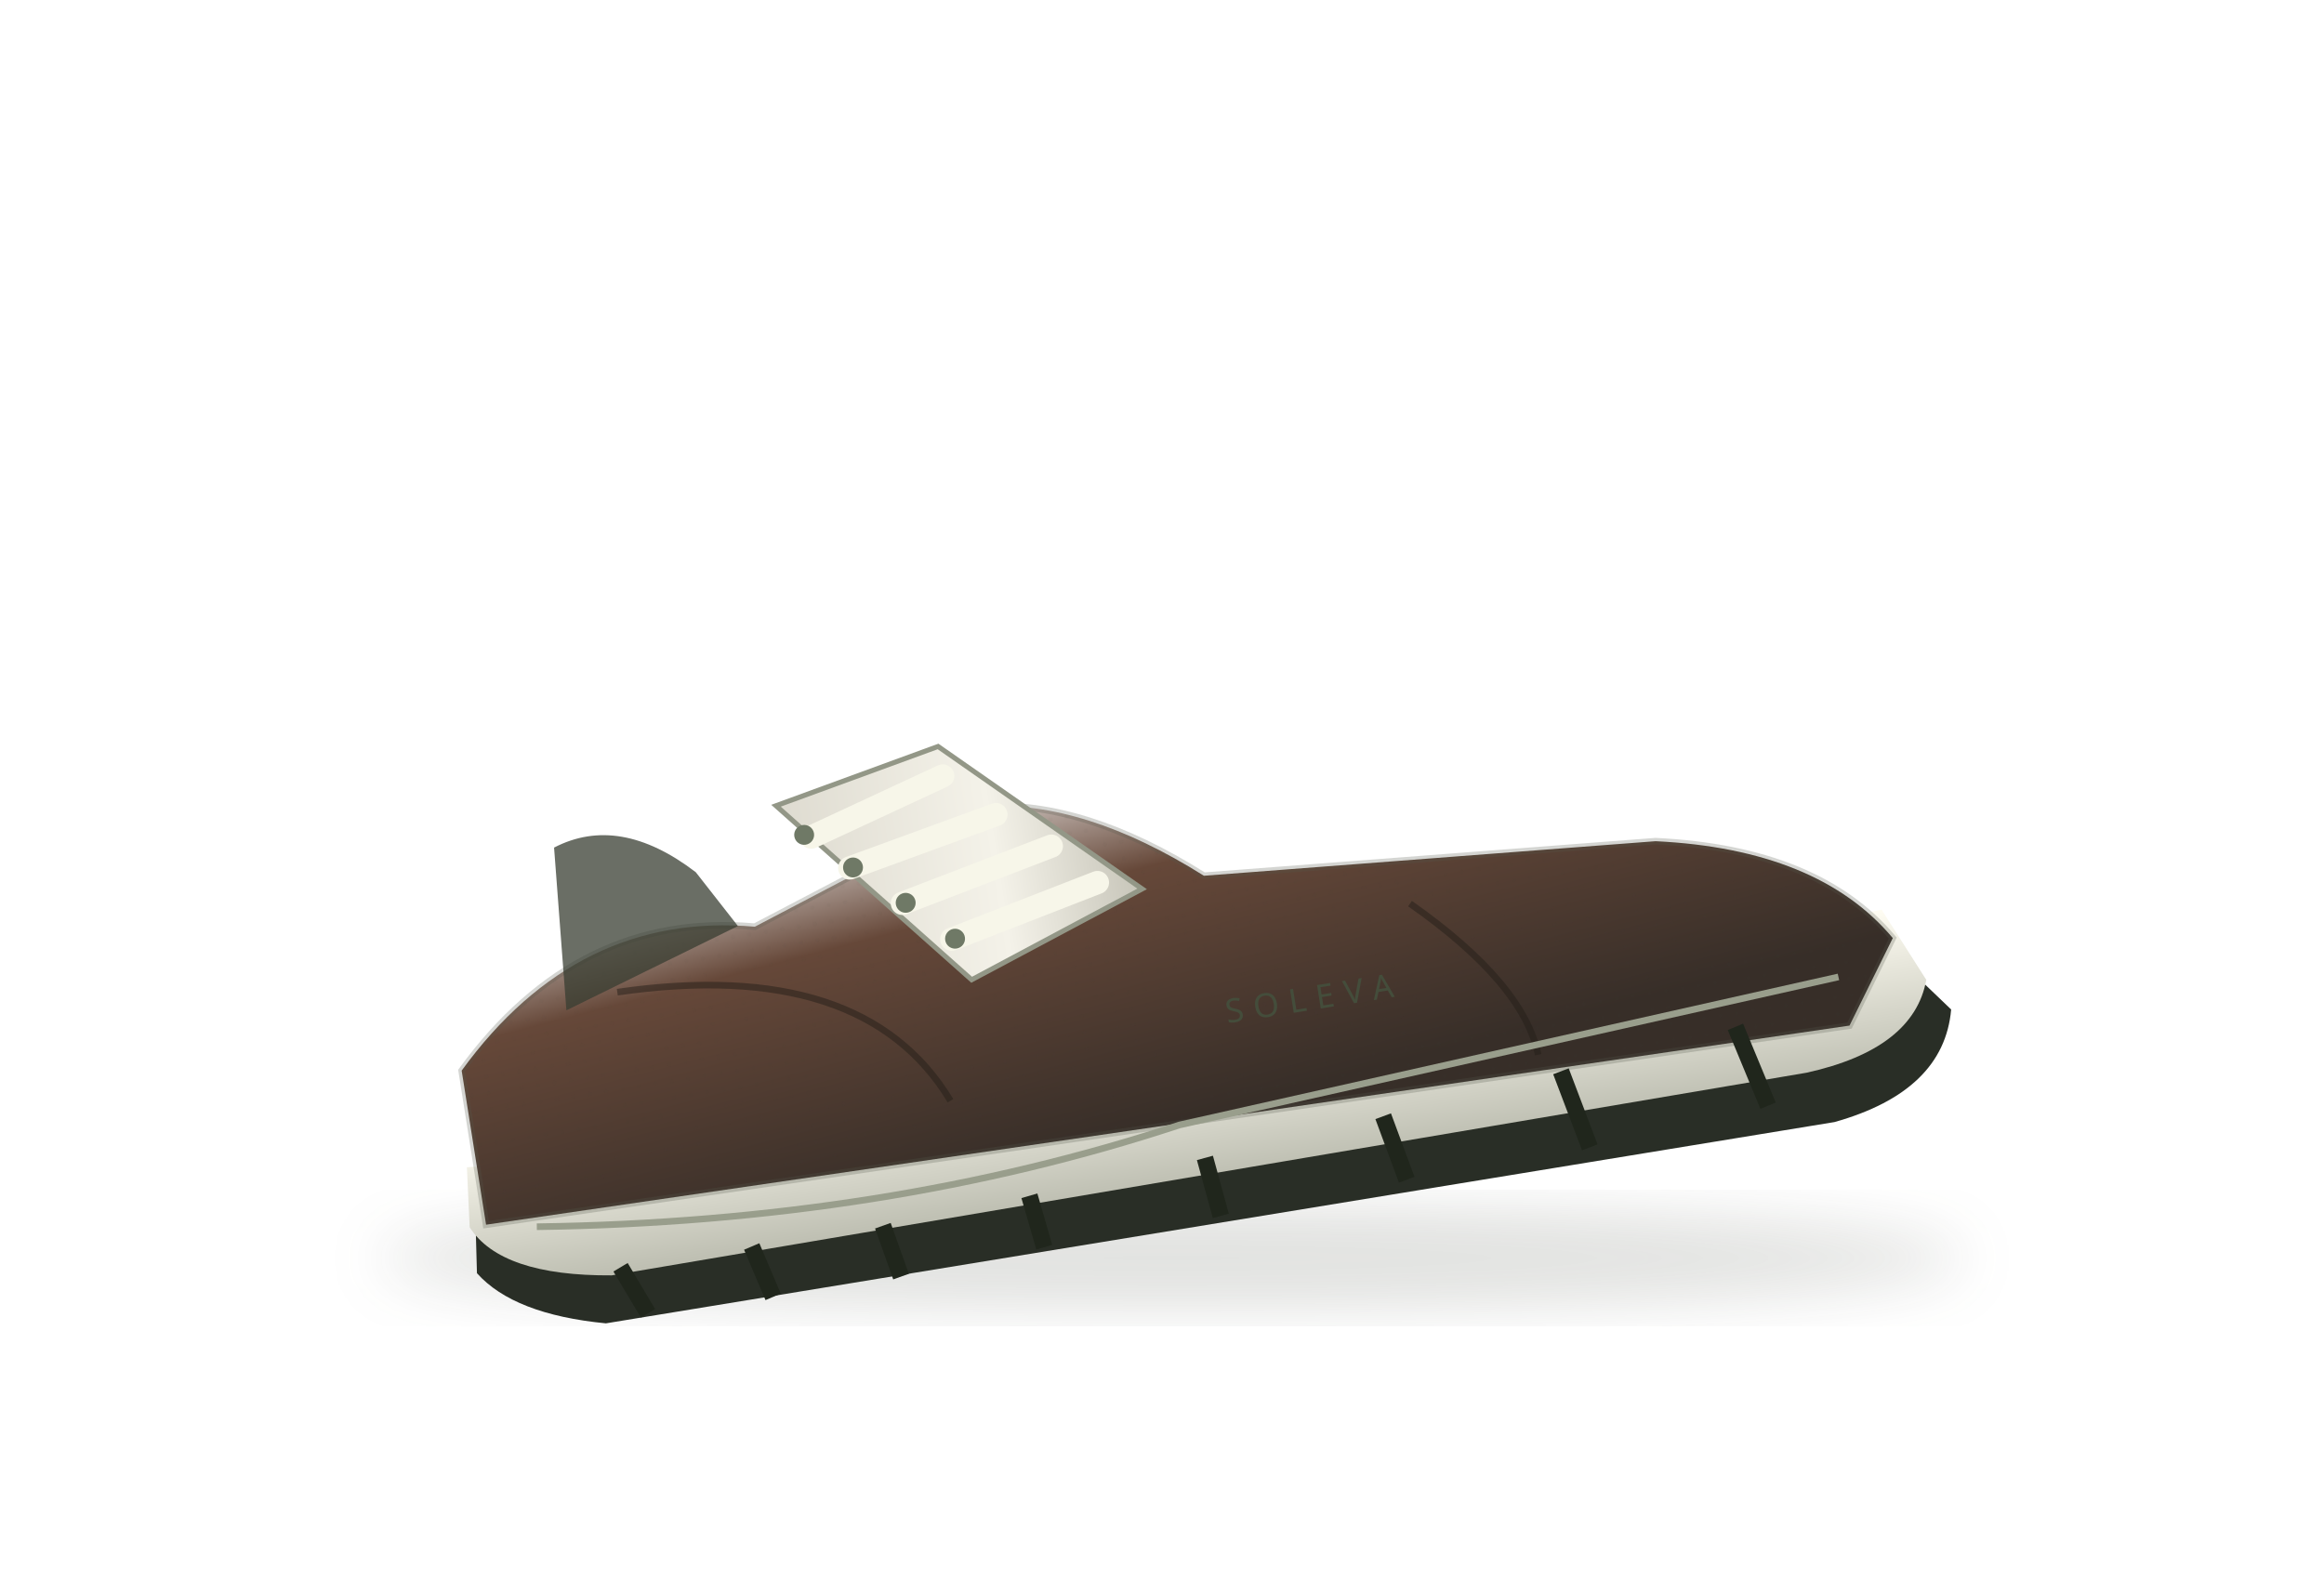
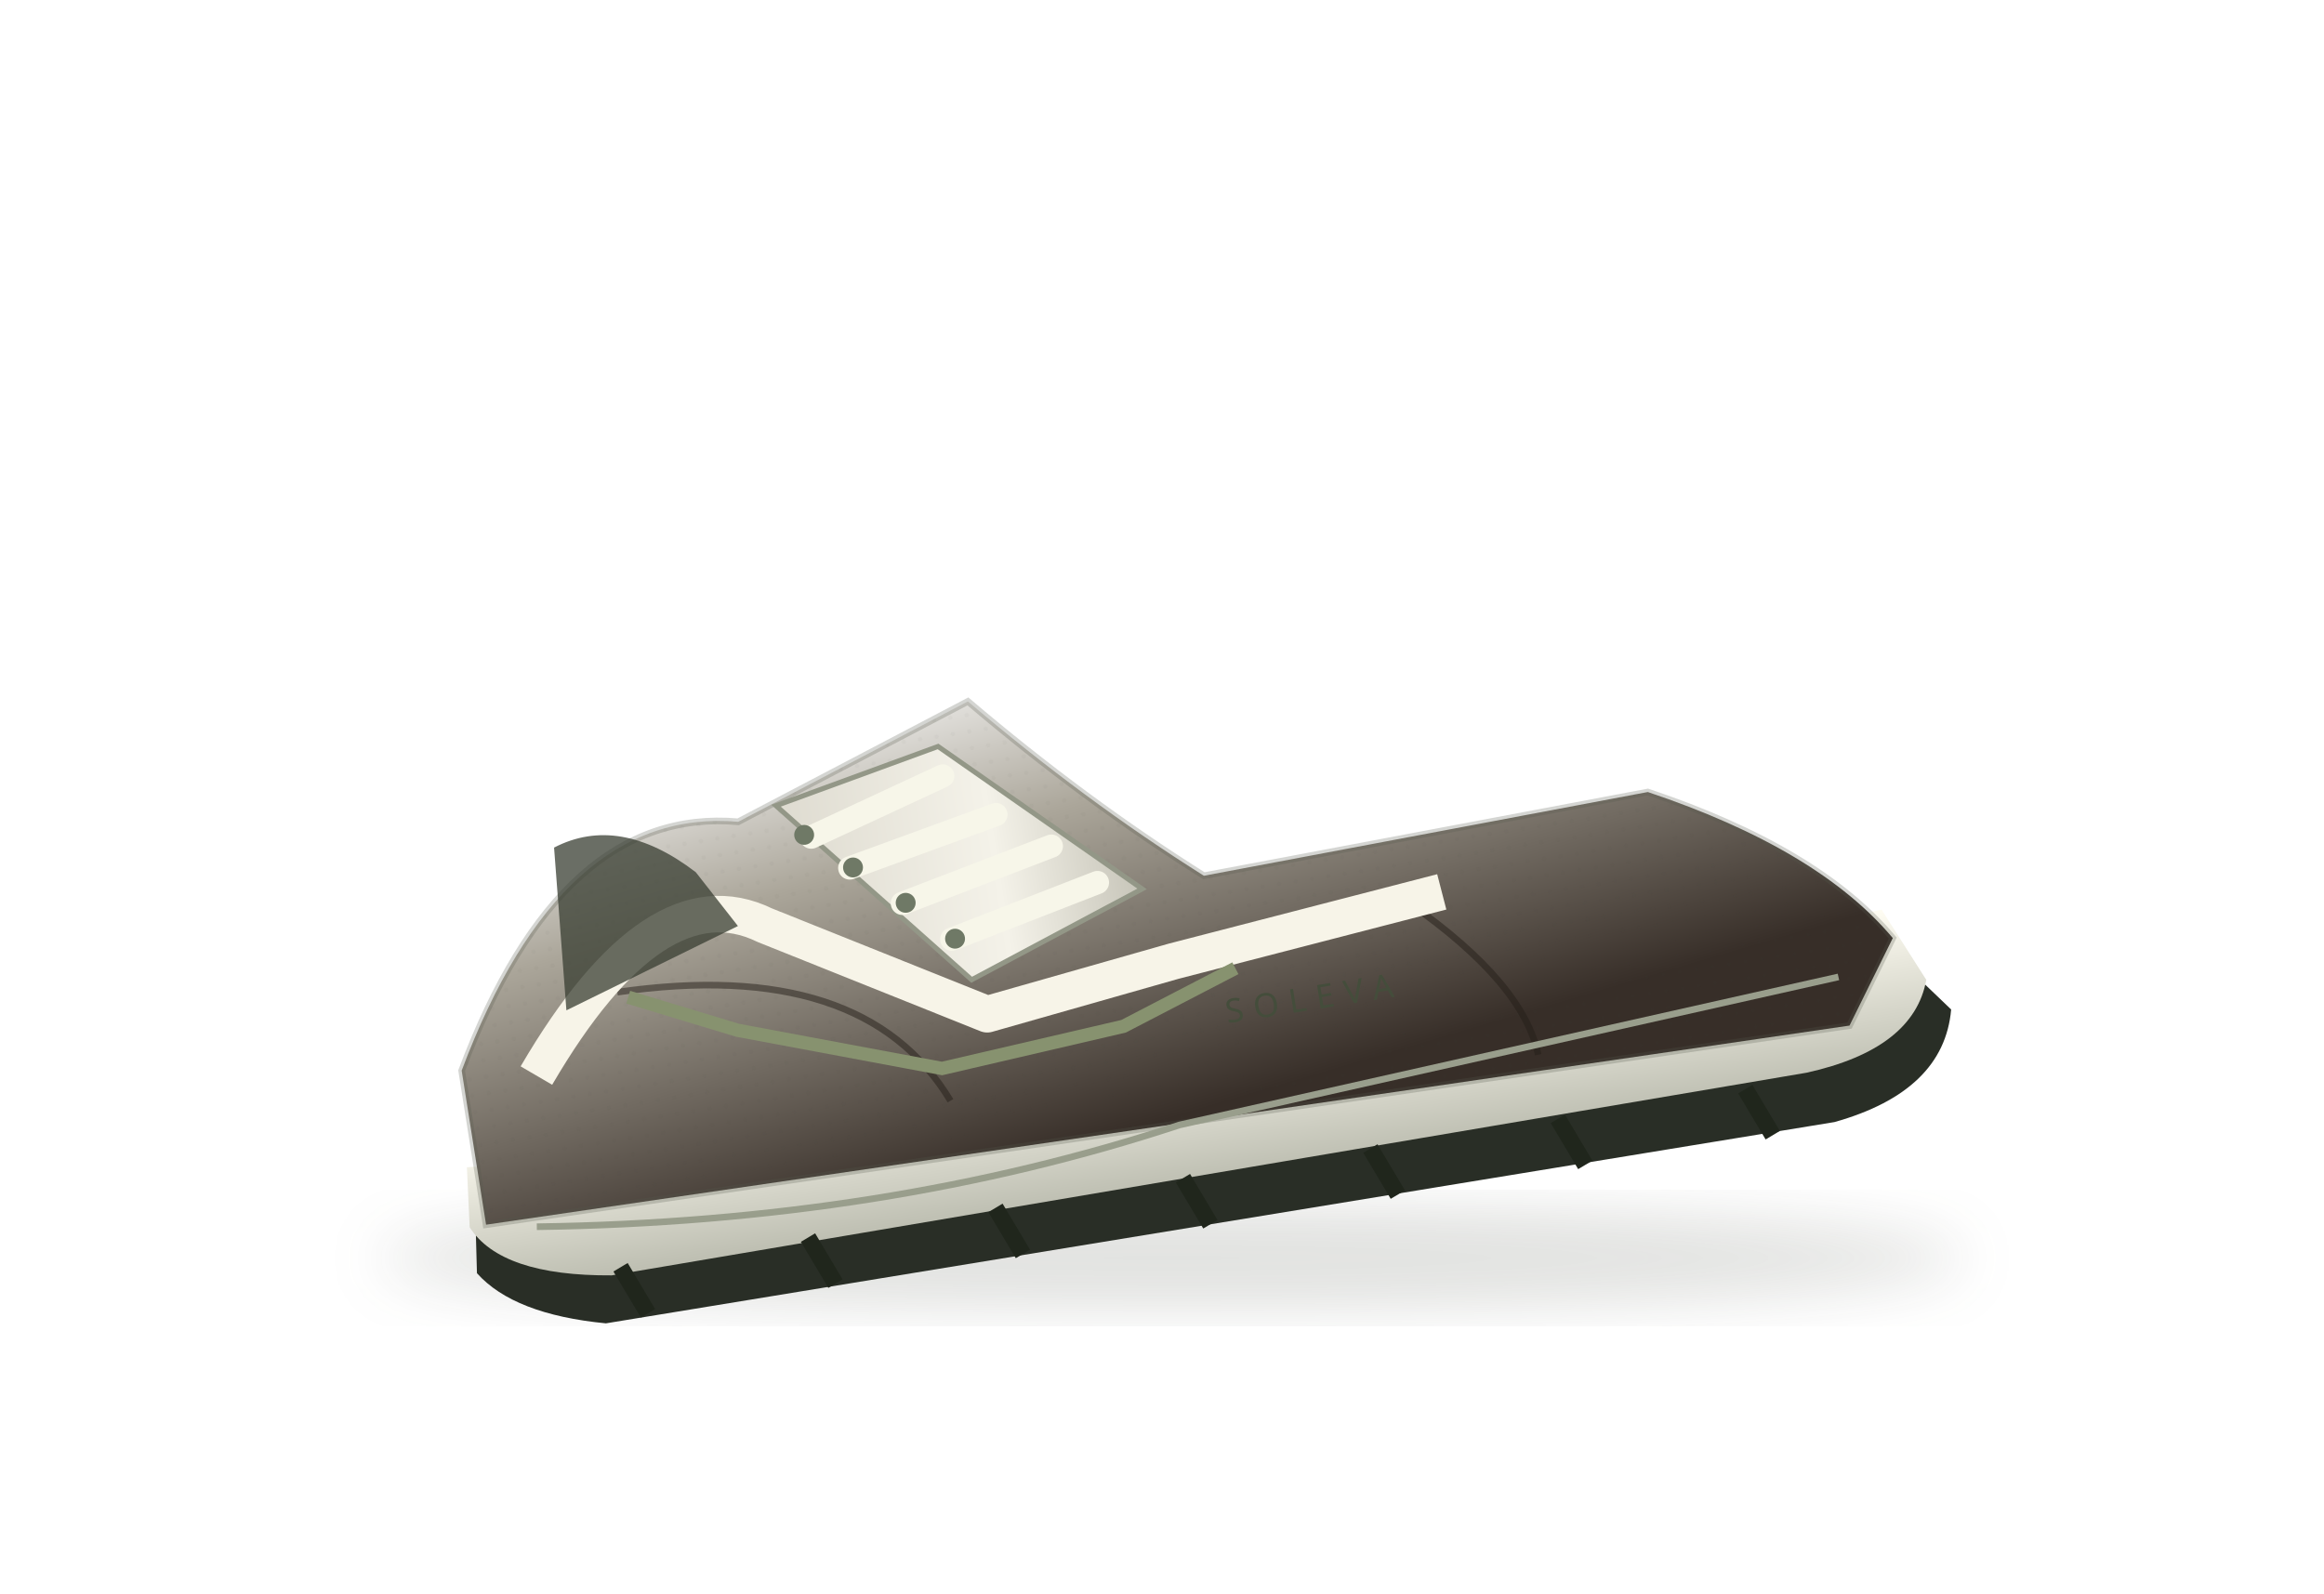
<svg xmlns="http://www.w3.org/2000/svg" viewBox="0 0 700 480">
  <defs>
    <linearGradient id="u" x1="0" y1="0" x2="0.4" y2="1">
      <stop stop-color="#ffffff" />
-       <stop offset=".38" stop-color="#664839" />
+       <stop offset=".38" stop-color="#aba69a" />
      <stop offset="1" stop-color="#372e28" />
    </linearGradient>
    <linearGradient id="s" x2="0" y2="1">
      <stop stop-color="#fffdf3" />
      <stop offset="1" stop-color="#bdbeb1" />
    </linearGradient>
    <linearGradient id="p">
      <stop stop-color="#dedbd0" />
      <stop offset=".6" stop-color="#f4f2e9" />
      <stop offset="1" stop-color="#c7c5b9" />
    </linearGradient>
    <pattern id="mesh" width="5" height="5" patternUnits="userSpaceOnUse">
      <circle cx="2" cy="2" r=".65" fill="#343830" opacity=".2" />
    </pattern>
    <filter id="blur">
      <feGaussianBlur stdDeviation="9" />
    </filter>
  </defs>
  <ellipse cx="353" cy="379" rx="239" ry="17" fill="#3b4032" opacity=".15" filter="url(#blur)" />
  <g transform="rotate(-9 350 280)">
    <path d="M133 327 Q252 343 344 335 L562 316 L581 341 Q575 365 541 369 L166 371 Q139 364 130 350Z" fill="#292e26" />
    <path d="M132 318 Q240 329 337 320 L565 308 L575 331 Q568 351 535 353 L170 357 Q137 352 130 336Z" fill="url(#s)" />
-     <path d="M135 289 Q177 247 229 260 L303 235 Q333 238 365 266 L501 277 Q549 287 567 317 L550 341 L135 336 Z" fill="url(#u)" stroke="#555b4c" stroke-opacity=".25" stroke-width="2" />
-     <path d="M135 289 Q177 247 229 260 L303 235 Q333 238 365 266 L501 277 Q549 287 567 317 L550 341 L135 336 Z" fill="url(#mesh)" opacity=".16" />
+     <path d="M135 289 Q177 215 229 228 L303 203 Q333 238 365 266 L501 262 Q549 287 567 317 L550 341 L135 336 Z" fill="url(#u)" stroke="#555b4c" stroke-opacity=".25" stroke-width="2" />
+     <path d="M135 289 Q177 215 229 228 L303 203 Q333 238 365 266 L501 262 Q549 287 567 317 L550 341 L135 336 Z" fill="url(#mesh)" opacity=".16" />
    <path d="M185 273Q260 274 279 321 M425 284 Q455 313 456 335" fill="none" stroke="#241f19" stroke-opacity=".5" stroke-width="2" />
+     <path d="M157 294Q202 239 232 260L294 297L352 290L435 282" fill="none" stroke="#f7f4e8" stroke-width="11" stroke-linejoin="round" />
+     <path d="M188 275L219 290L278 311L334 307L370 295" fill="none" stroke="#87926f" stroke-width="4" />
    <path d="M173 227Q194 220 214 241L224 259L169 276Z" fill="#383d32" opacity=".75" />
    <path d="M241 225L292 215L346 267L291 286Z" fill="url(#p)" stroke="#939787" stroke-width="1.5" />
    <g stroke="#f7f6e9" stroke-width="7" stroke-linecap="round">
      <path d="M250 236L292 224M260 247L306 238M274 260L321 250M287 273L333 263" />
    </g>
    <g fill="#6f7966">
      <circle cx="248" cy="235" r="3" />
      <circle cx="261" cy="247" r="3" />
      <circle cx="275" cy="260" r="3" />
      <circle cx="288" cy="273" r="3" />
    </g>
    <path d="M150 339Q254 354 346 339L549 326" fill="none" stroke="#999e8c" stroke-width="2" />
-     <g stroke="#20261c" stroke-width="5">
-       <path d="M173 355L179 370M213 355L217 371M253 355L256 371M298 353L300 369M352 350L354 368M407 346L411 366M462 341L467 365M516 336L522 361" />
-     </g>
+     <path d="M173 355L179 370" stroke="#20261c" stroke-width="5" />
+     <path d="M230.167 355L236.167 370" stroke="#20261c" stroke-width="5" />
+     <path d="M287.333 355L293.333 370" stroke="#20261c" stroke-width="5" />
+     <path d="M344.5 355L350.5 370" stroke="#20261c" stroke-width="5" />
+     <path d="M401.667 355L407.667 370" stroke="#20261c" stroke-width="5" />
+     <path d="M458.833 355L464.833 370" stroke="#20261c" stroke-width="5" />
+     <path d="M516 355L522 370" stroke="#20261c" stroke-width="5" />
    <text x="365" y="311" fill="#444d3b" font-family="sans-serif" font-size="10" letter-spacing="3">SOLEVA</text>
  </g>
</svg>
